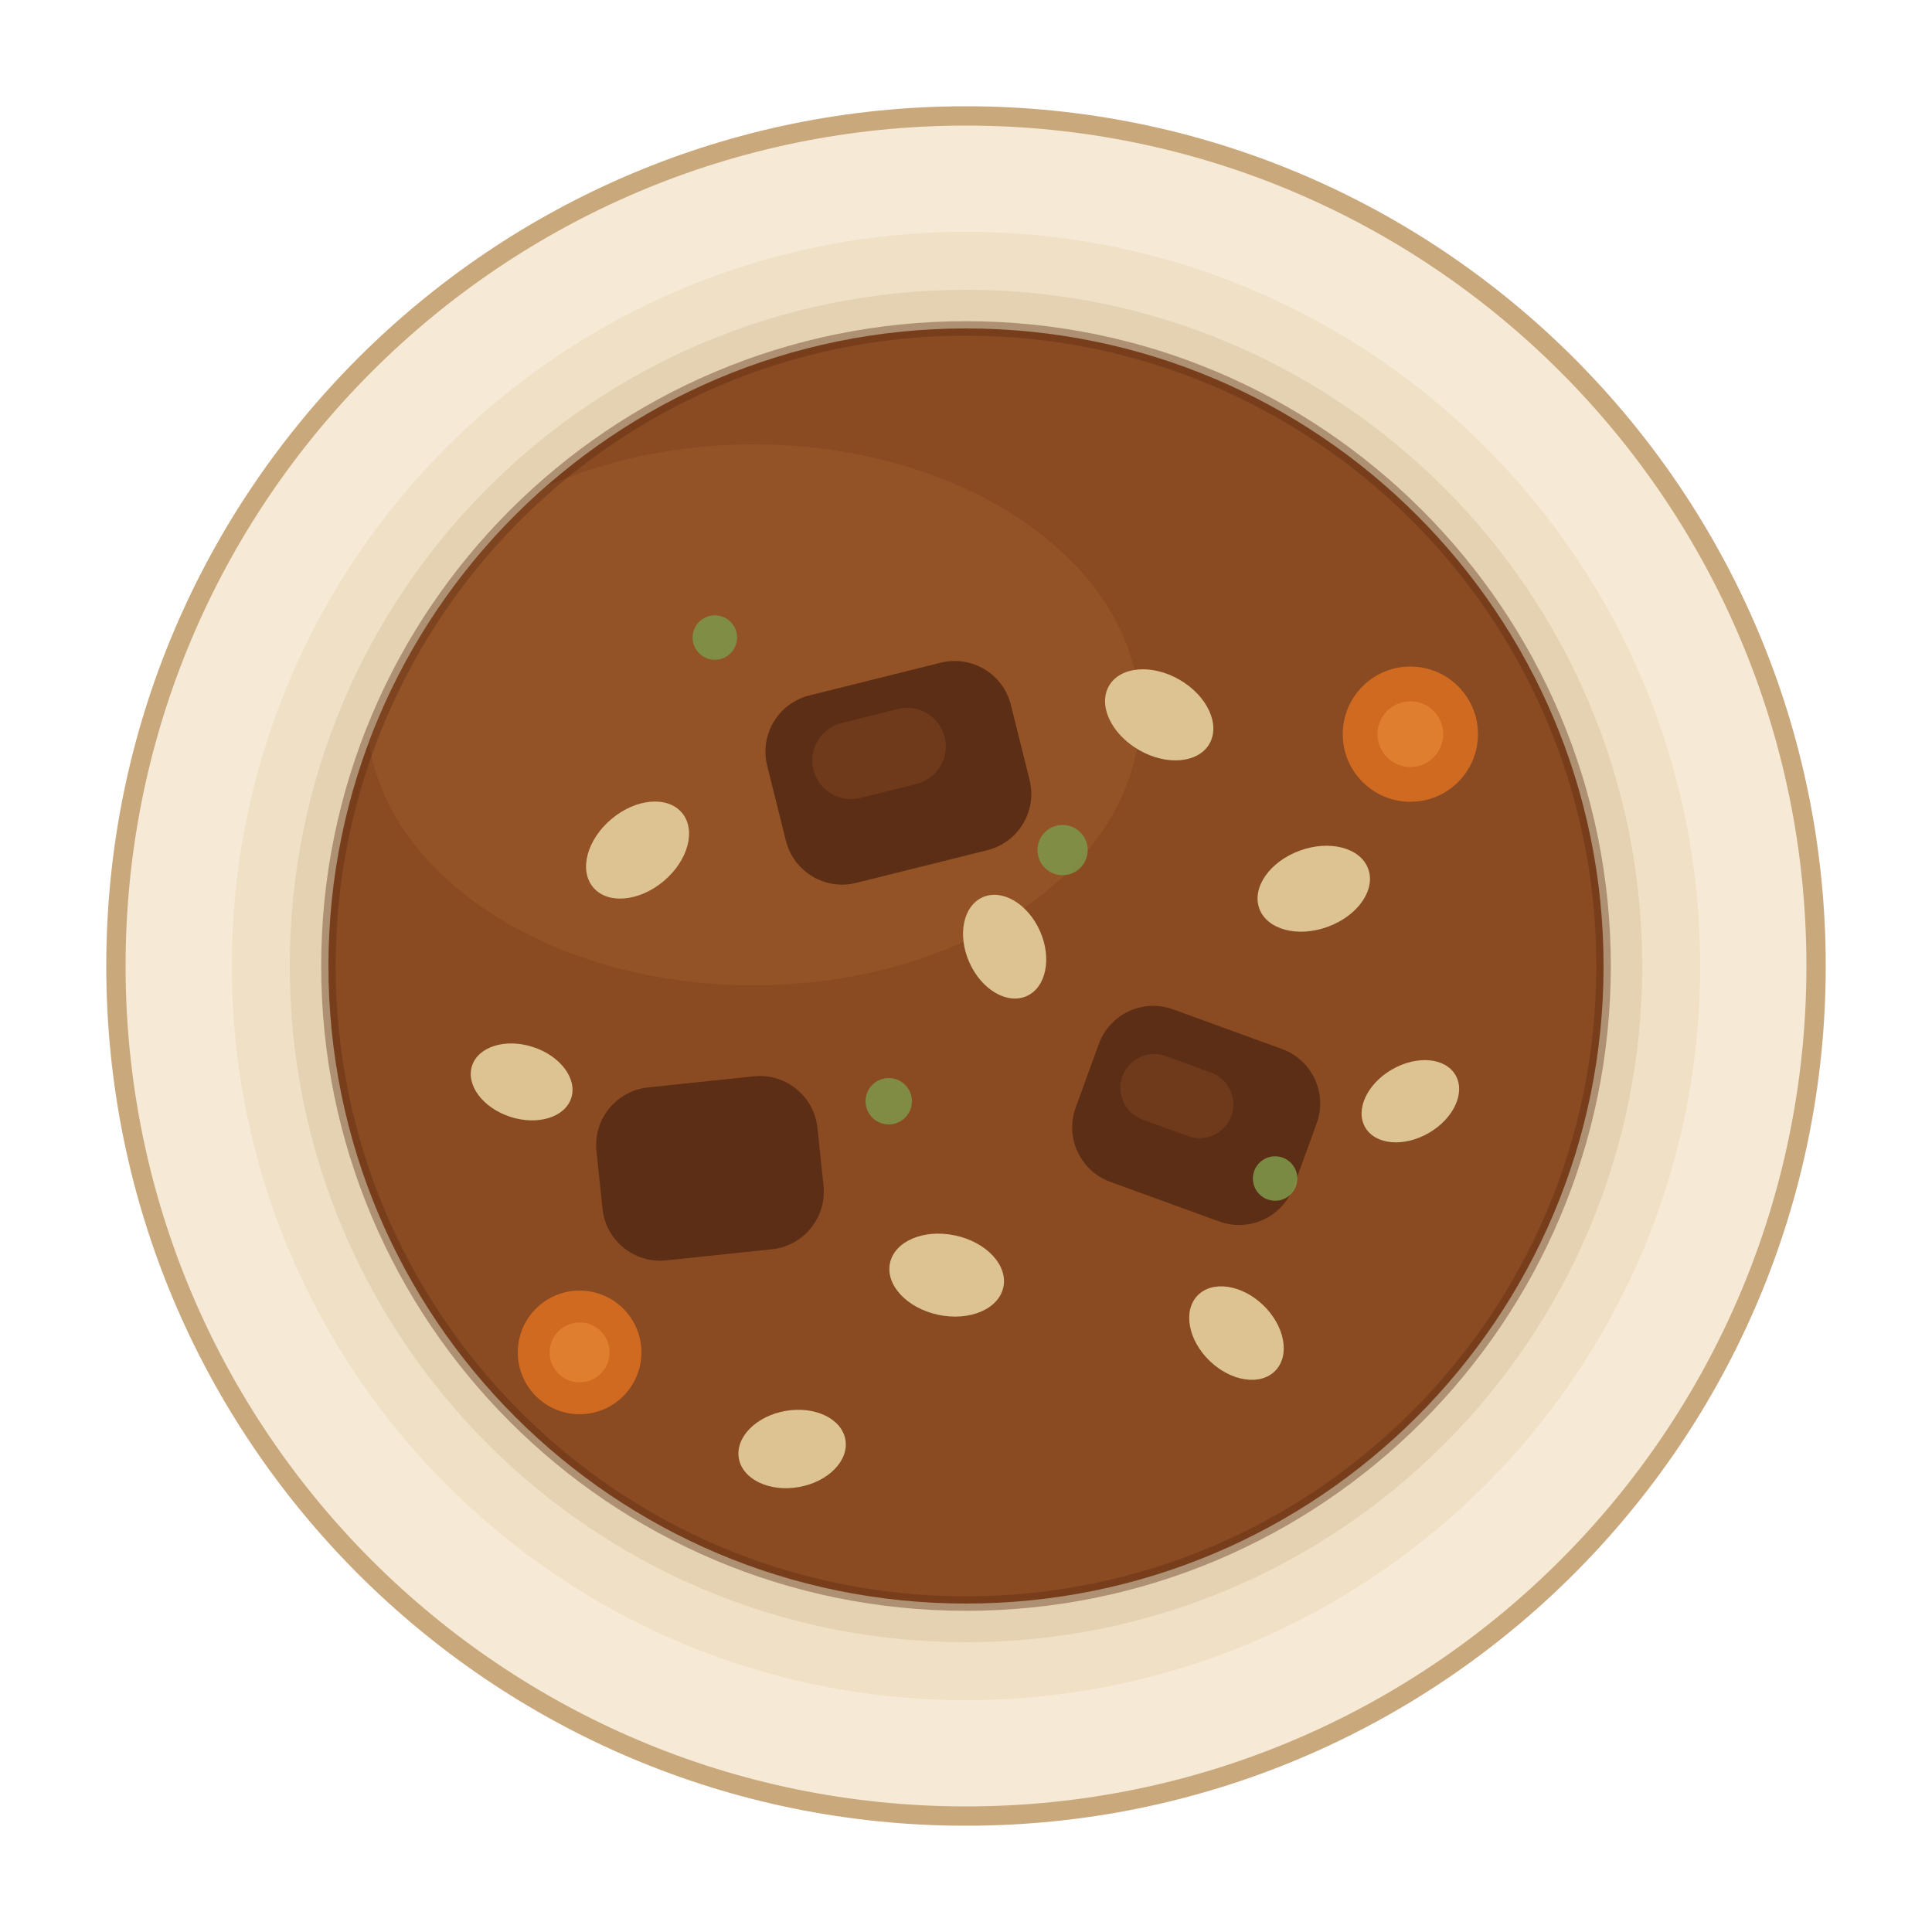
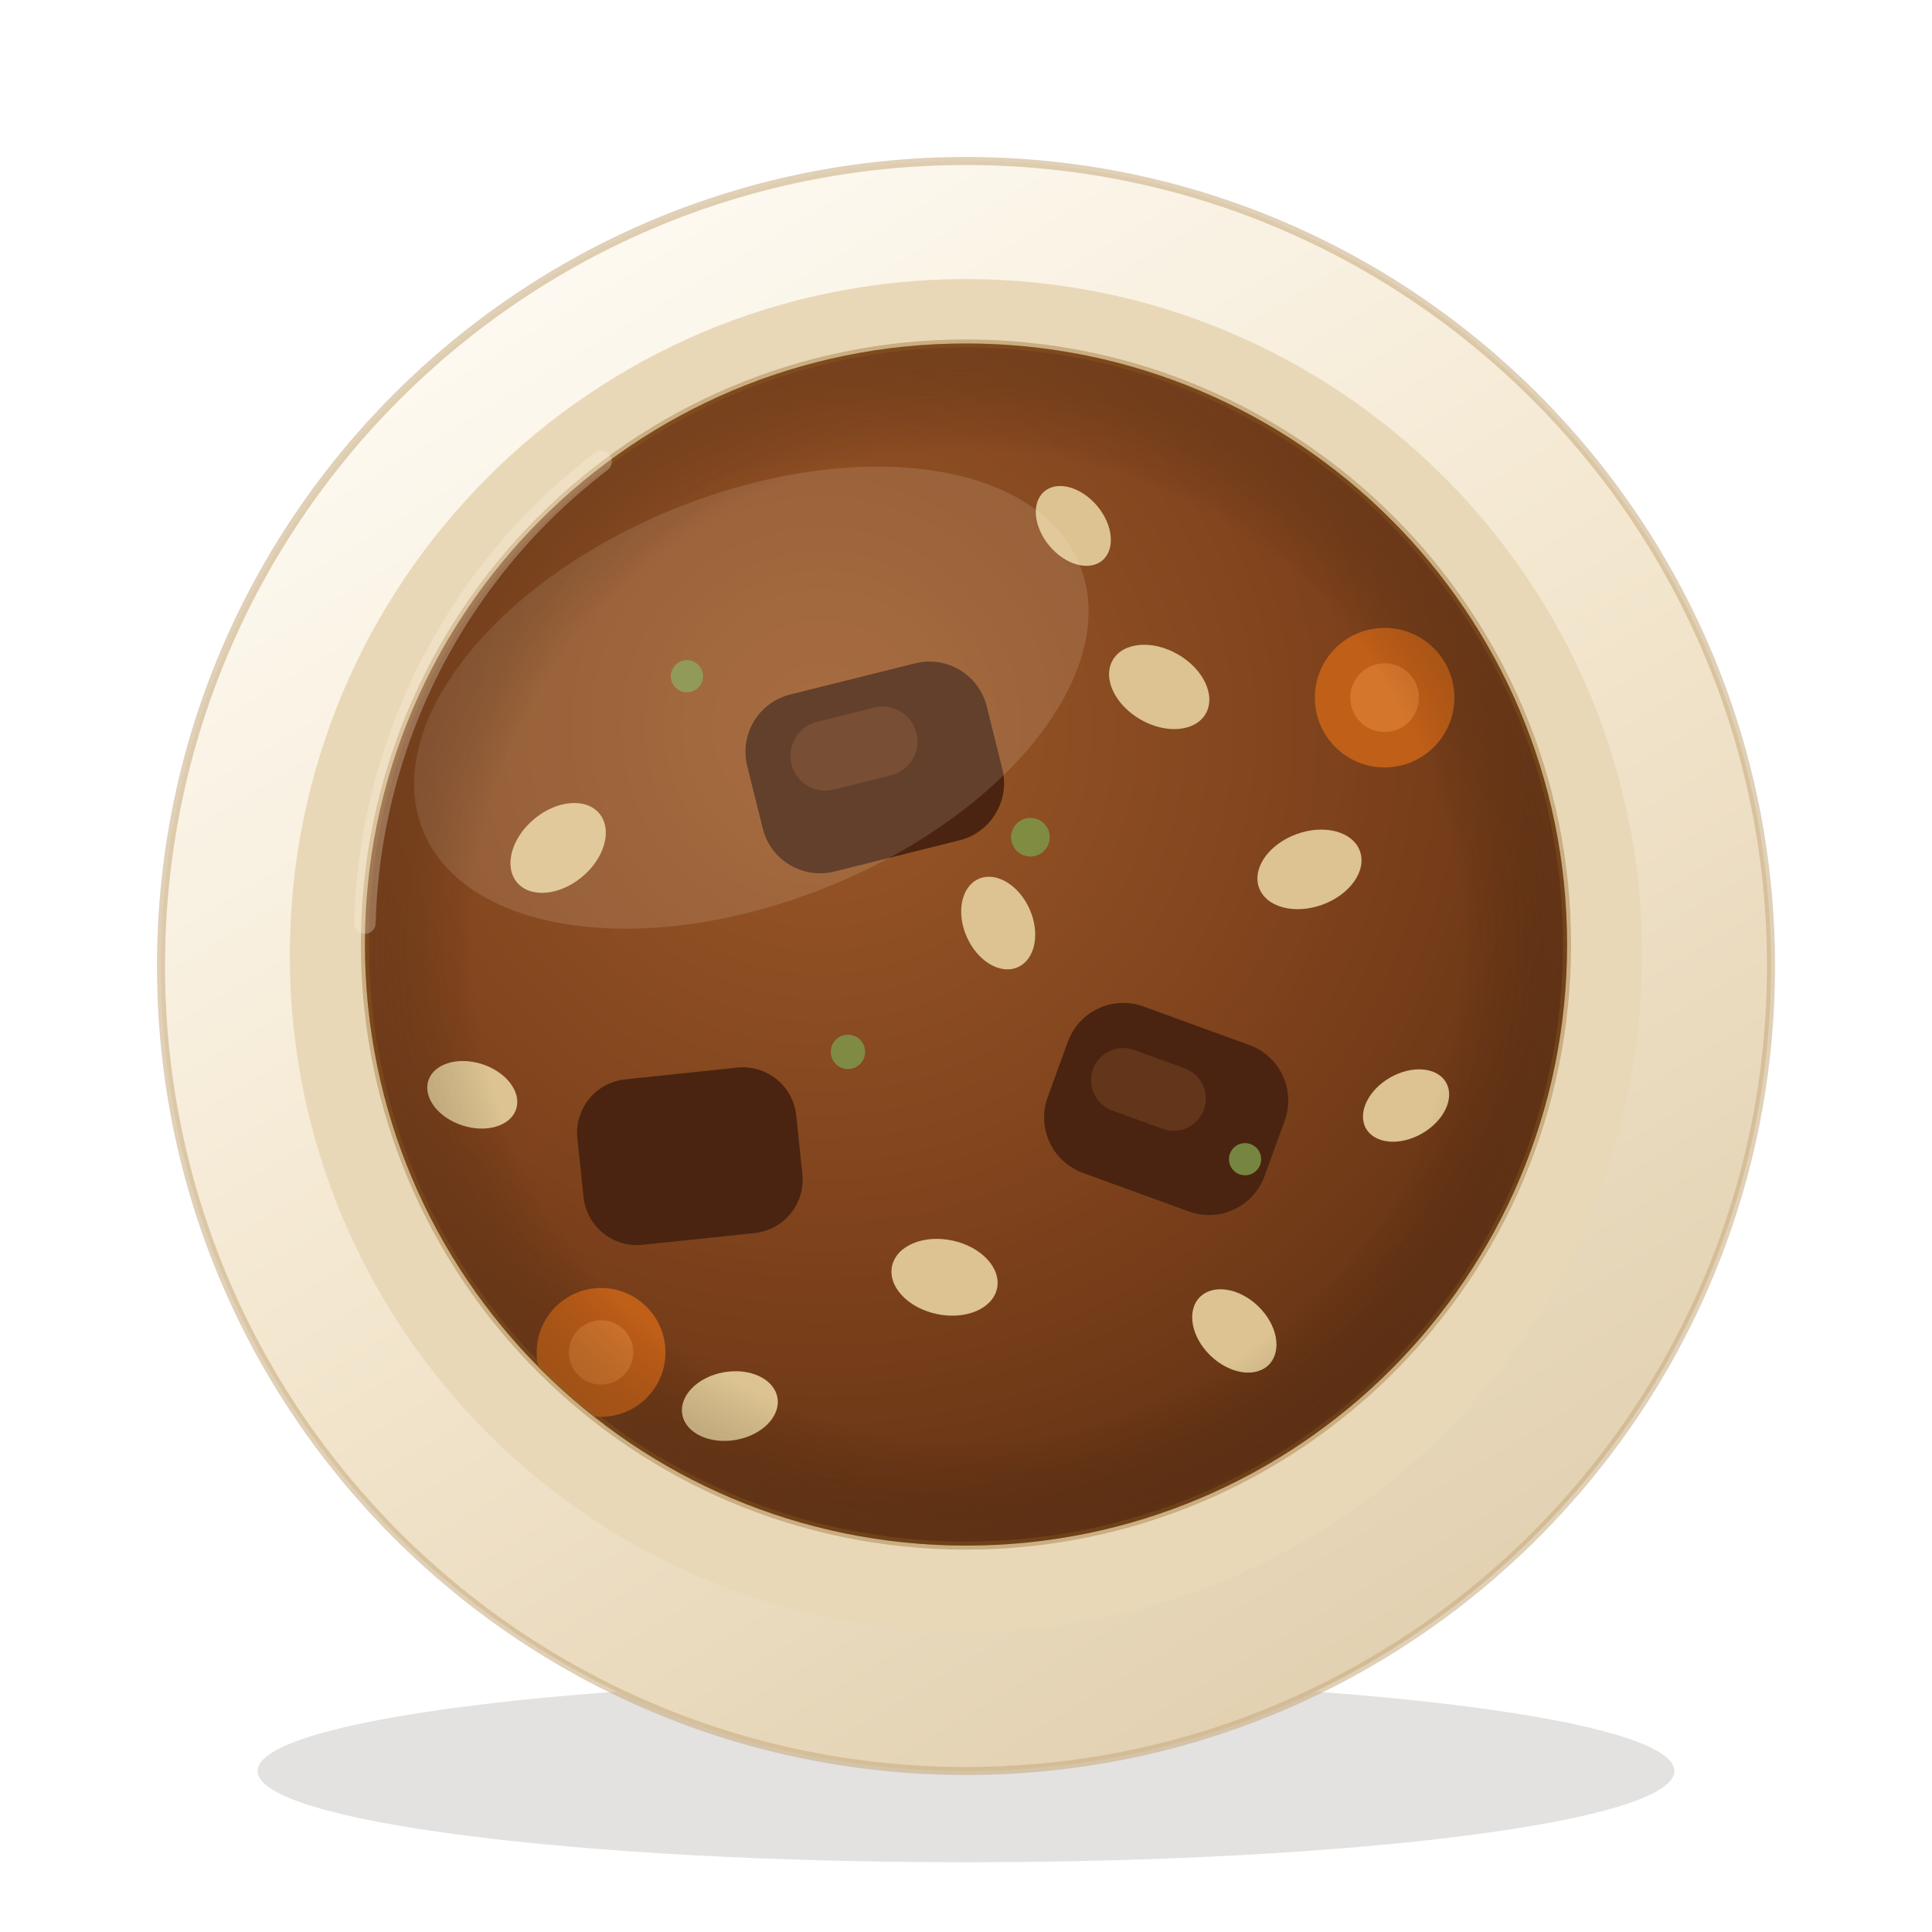
- <svg xmlns="http://www.w3.org/2000/svg" viewBox="0 0 200 200" role="img" aria-label="Bowl of beef and barley soup, seen from above">
+ <svg xmlns="http://www.w3.org/2000/svg" viewBox="0 0 360 360" role="img" aria-label="Bowl of beef and barley soup, seen from above">
  <defs>
-     <clipPath id="bb-broth">
-       <circle cx="100" cy="100" r="66" />
+     <radialGradient id="bb-broth" cx=".38" cy=".32" r=".78">
+       <stop offset="0" stop-color="#9A5828" />
+       <stop offset=".55" stop-color="#7E421C" />
+       <stop offset="1" stop-color="#5E2F12" />
+     </radialGradient>
+     <radialGradient id="bb-rim" cx=".5" cy=".5" r=".5">
+       <stop offset=".82" stop-color="#000" stop-opacity="0" />
+       <stop offset="1" stop-color="#4A2C18" stop-opacity=".26" />
+     </radialGradient>
+     <linearGradient id="bb-glaze" x1=".2" y1="0" x2=".8" y2="1">
+       <stop offset="0" stop-color="#FFFDF7" />
+       <stop offset=".5" stop-color="#F3E6CE" />
+       <stop offset="1" stop-color="#DFCDAC" />
+     </linearGradient>
+     <clipPath id="bb-clip">
+       <circle cx="180" cy="176" r="112" />
    </clipPath>
  </defs>
-   <circle cx="100" cy="100" r="88" fill="#F6EAD6" />
-   <circle cx="100" cy="100" r="88" fill="none" stroke="#C9A87C" stroke-width="2" />
-   <circle cx="100" cy="100" r="76" fill="#EFE0C6" />
-   <circle cx="100" cy="100" r="70" fill="#E4D2B2" />
-   <circle cx="100" cy="100" r="66" fill="#8A4A22" />
-   <g clip-path="url(#bb-broth)">
-     <ellipse cx="78" cy="74" rx="40" ry="28" fill="#9A5828" opacity=".6" />
-     <g fill="#5C2E15">
-       <rect x="80" y="70" width="26" height="20" rx="6" transform="rotate(-14 93 80)" />
-       <rect x="112" y="106" width="24" height="19" rx="6" transform="rotate(20 124 115)" />
-       <rect x="62" y="112" width="23" height="18" rx="6" transform="rotate(-6 73 121)" />
+   <ellipse cx="180" cy="330" rx="132" ry="17" fill="#2E1D12" opacity=".13" />
+   <circle cx="180" cy="180" r="150" fill="url(#bb-glaze)" />
+   <circle cx="180" cy="180" r="150" fill="none" stroke="#C6A97C" stroke-width="1.5" opacity=".55" />
+   <circle cx="180" cy="178" r="126" fill="#E9D8B8" />
+   <circle cx="180" cy="176" r="112" fill="url(#bb-broth)" />
+   <g clip-path="url(#bb-clip)">
+     <g fill="#4A2410">
+       <rect x="140" y="126" width="46" height="34" rx="11" transform="rotate(-14 163 143)" />
+       <rect x="196" y="190" width="43" height="33" rx="11" transform="rotate(20 217 206)" />
+       <rect x="108" y="200" width="41" height="31" rx="10" transform="rotate(-6 128 215)" />
    </g>
-     <g fill="#6E3A1B">
-       <rect x="84" y="74" width="14" height="8" rx="4" transform="rotate(-14 91 78)" />
-       <rect x="116" y="110" width="12" height="7" rx="3.5" transform="rotate(20 122 113)" />
+     <g fill="#63351A">
+       <rect x="147" y="133" width="24" height="13" rx="6.5" transform="rotate(-14 159 139)" />
+       <rect x="203" y="197" width="22" height="12" rx="6" transform="rotate(20 214 203)" />
    </g>
    <g fill="#DCC391">
-       <ellipse cx="120" cy="74" rx="6" ry="4.2" transform="rotate(30 120 74)" />
-       <ellipse cx="136" cy="92" rx="6" ry="4.2" transform="rotate(-20 136 92)" />
-       <ellipse cx="98" cy="132" rx="6" ry="4.2" transform="rotate(12 98 132)" />
-       <ellipse cx="66" cy="88" rx="6" ry="4.2" transform="rotate(-40 66 88)" />
-       <ellipse cx="128" cy="138" rx="5.6" ry="4" transform="rotate(44 128 138)" />
-       <ellipse cx="82" cy="150" rx="5.6" ry="4" transform="rotate(-10 82 150)" />
-       <ellipse cx="104" cy="98" rx="5.6" ry="4" transform="rotate(66 104 98)" />
-       <ellipse cx="146" cy="114" rx="5.4" ry="3.8" transform="rotate(-30 146 114)" />
-       <ellipse cx="54" cy="112" rx="5.4" ry="3.8" transform="rotate(18 54 112)" />
+       <ellipse cx="216" cy="128" rx="10" ry="7" transform="rotate(30 216 128)" />
+       <ellipse cx="244" cy="162" rx="10" ry="7" transform="rotate(-20 244 162)" />
+       <ellipse cx="176" cy="238" rx="10" ry="7" transform="rotate(12 176 238)" />
+       <ellipse cx="104" cy="158" rx="10" ry="7" transform="rotate(-40 104 158)" />
+       <ellipse cx="230" cy="248" rx="9" ry="6.4" transform="rotate(44 230 248)" />
+       <ellipse cx="136" cy="262" rx="9" ry="6.4" transform="rotate(-10 136 262)" />
+       <ellipse cx="186" cy="172" rx="9" ry="6.4" transform="rotate(66 186 172)" />
+       <ellipse cx="262" cy="206" rx="8.6" ry="6" transform="rotate(-30 262 206)" />
+       <ellipse cx="88" cy="204" rx="8.6" ry="6" transform="rotate(18 88 204)" />
+       <ellipse cx="200" cy="98" rx="8.4" ry="5.8" transform="rotate(50 200 98)" />
    </g>
-     <g fill="#D06A20">
-       <circle cx="146" cy="76" r="7" />
-       <circle cx="146" cy="76" r="3.4" fill="#E07E30" />
-       <circle cx="60" cy="140" r="6.4" />
-       <circle cx="60" cy="140" r="3.1" fill="#E07E30" />
+     <g>
+       <circle cx="258" cy="130" r="13" fill="#C05F18" />
+       <circle cx="258" cy="130" r="6.4" fill="#D4762C" />
+       <circle cx="112" cy="252" r="12" fill="#C05F18" />
+       <circle cx="112" cy="252" r="6" fill="#D4762C" />
    </g>
-     <g fill="#7E9448" opacity=".9">
-       <circle cx="110" cy="88" r="2.6" />
-       <circle cx="92" cy="114" r="2.4" />
-       <circle cx="132" cy="122" r="2.3" />
-       <circle cx="74" cy="66" r="2.3" />
+     <g fill="#7E9648" opacity=".85">
+       <circle cx="192" cy="156" r="3.6" />
+       <circle cx="158" cy="196" r="3.2" />
+       <circle cx="232" cy="216" r="3" />
+       <circle cx="128" cy="126" r="3" />
    </g>
+     <ellipse cx="140" cy="130" rx="66" ry="38" fill="#FFF3D8" opacity=".14" transform="rotate(-22 140 130)" />
  </g>
-   <circle cx="100" cy="100" r="66" fill="none" stroke="#5C2E15" stroke-width="1.5" opacity=".4" />
+   <circle cx="180" cy="176" r="112" fill="url(#bb-rim)" />
+   <circle cx="180" cy="176" r="112" fill="none" stroke="#8E5F1C" stroke-width="1.5" opacity=".35" />
+   <path d="M68 172a112 112 0 0 1 44-86" fill="none" stroke="#FFF6E4" stroke-width="4" stroke-linecap="round" opacity=".28" />
</svg>
